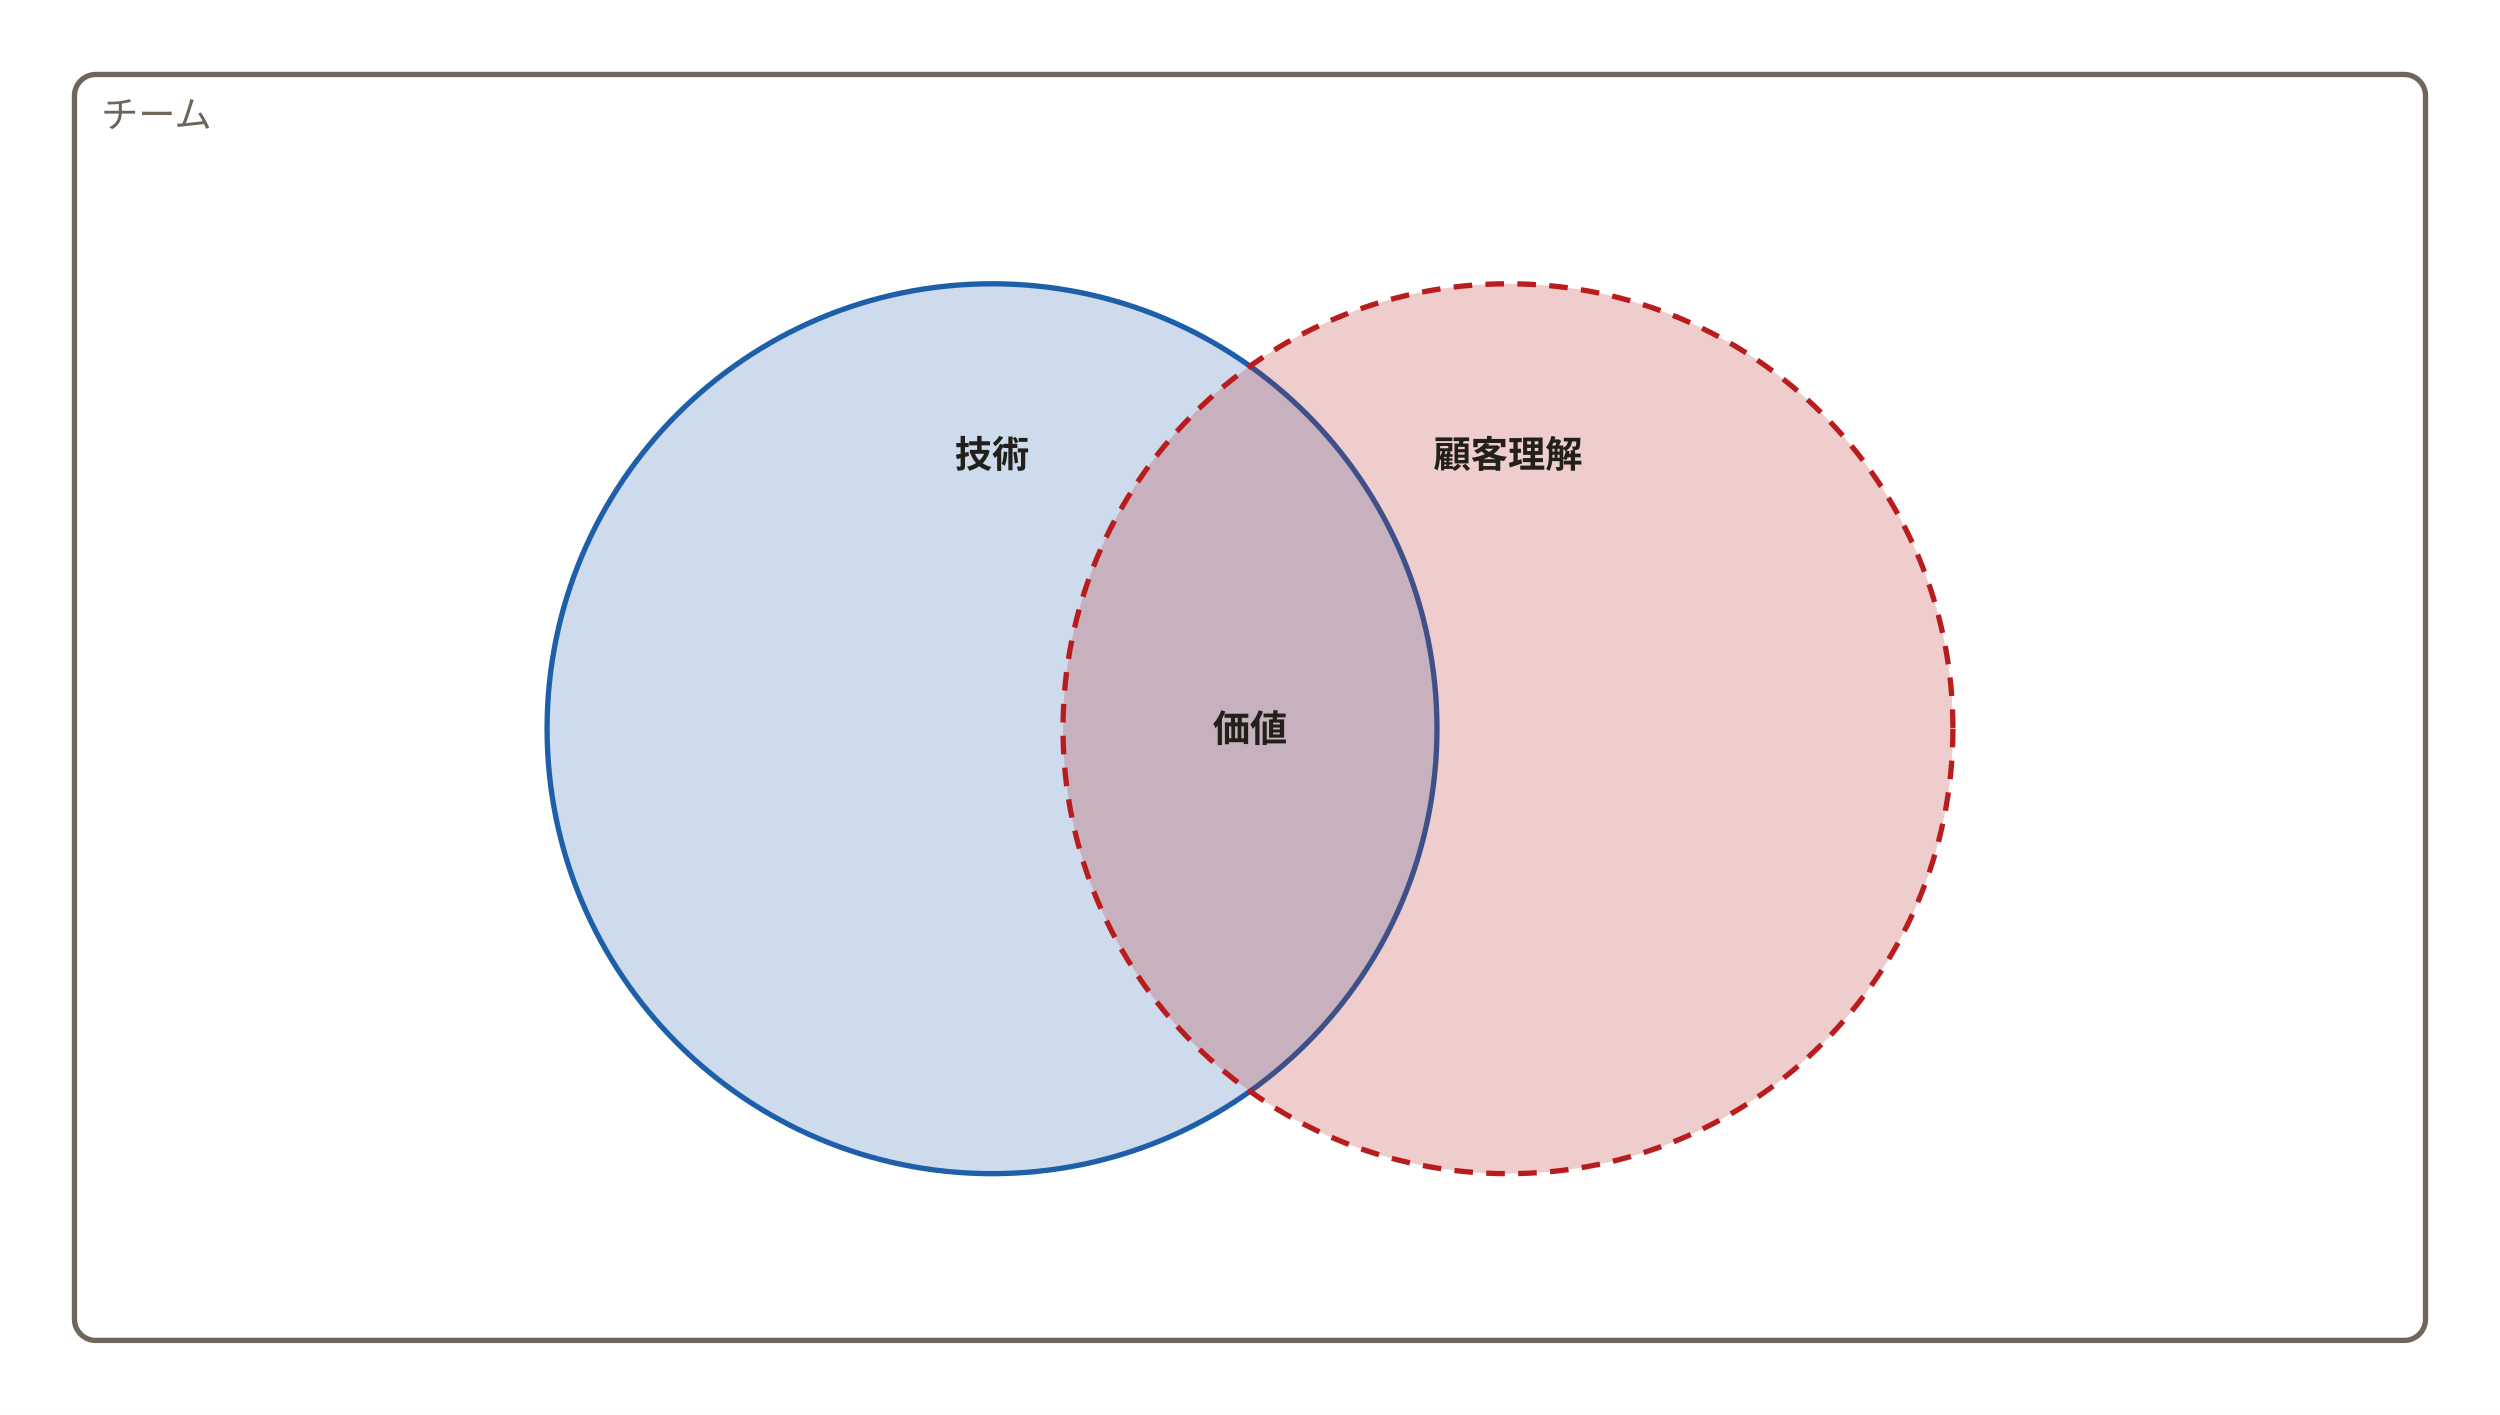
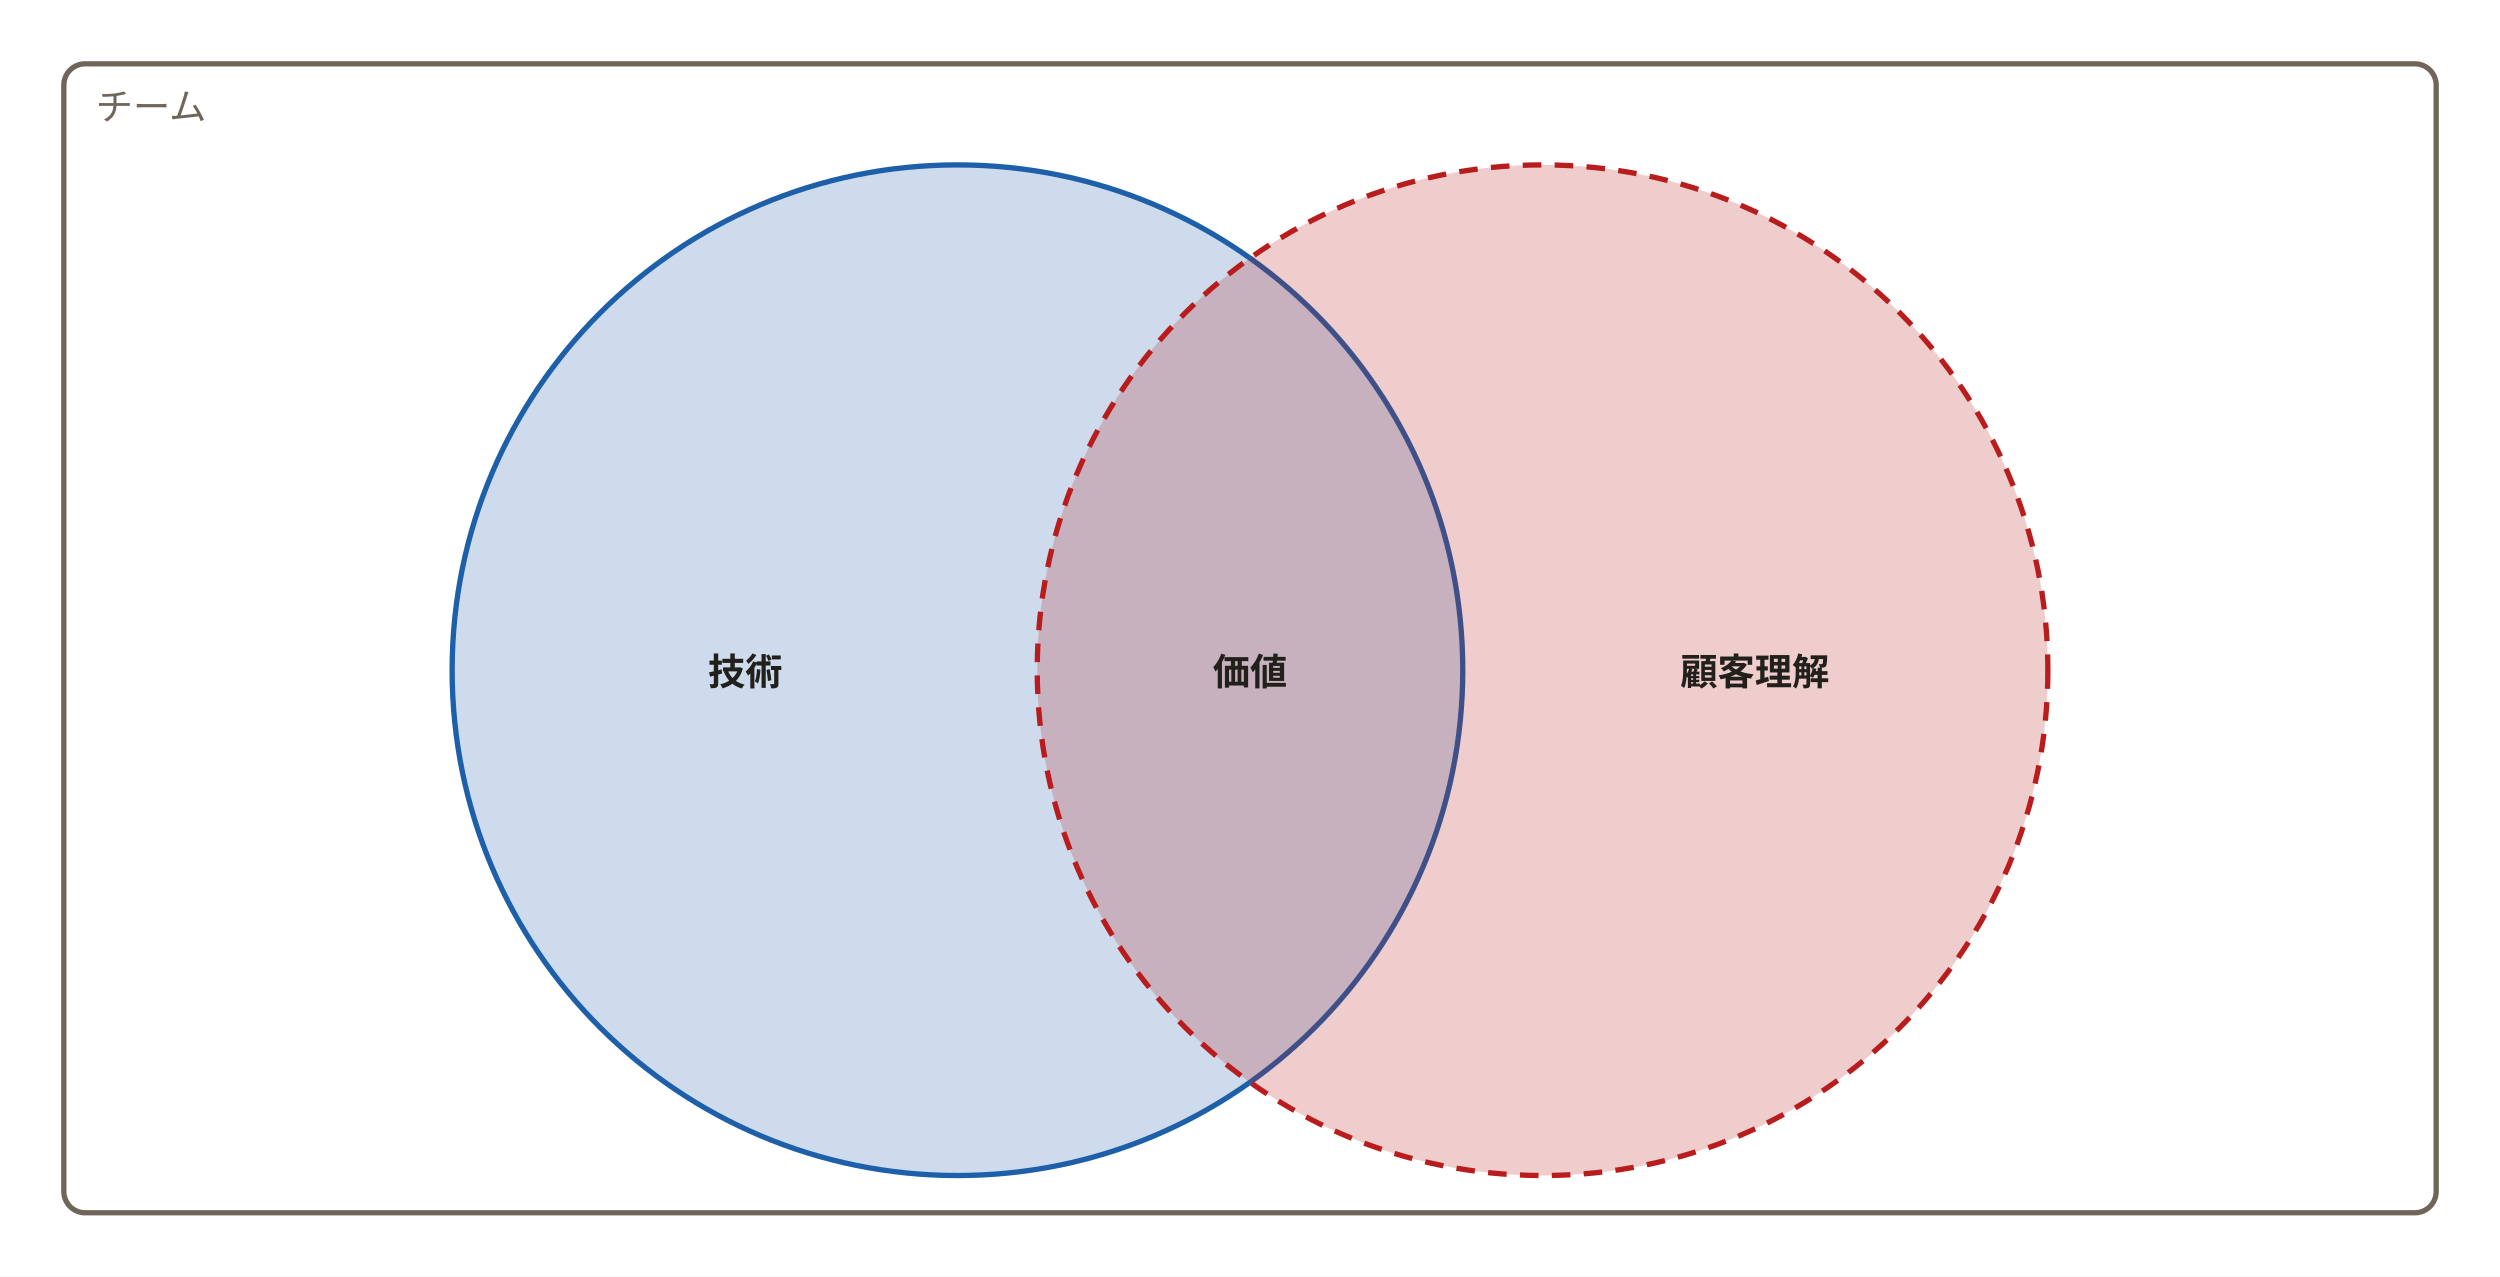
- <svg xmlns="http://www.w3.org/2000/svg" width="940" height="532" viewBox="0 0 940 532" role="img" aria-labelledby="svg-title">
+ <svg xmlns="http://www.w3.org/2000/svg" width="940" height="480" viewBox="0 0 940 480" role="img" aria-labelledby="svg-title">
  <style>
    text { font-family: 'Hiragino Sans','Hiragino Kaku Gothic ProN','Yu Gothic','YuGothic',Meiryo,'Noto Sans JP',sans-serif; }
    .emoji { font-family: 'Noto Color Emoji','Segoe UI Emoji',sans-serif; }
  </style>
-   <rect x="0" y="0" width="940" height="532" fill="#ffffff" />
-   <rect x="28" y="28" width="884" height="476" rx="8" fill="none" stroke="#6f6659" stroke-width="2" />
-   <text x="38" y="48" font-size="14" fill="#6f6659">チーム</text>
-   <circle cx="373" cy="274" r="167.3" fill="#1d5fa8" fill-opacity="0.22" stroke="#1d5fa8" stroke-width="2" />
-   <circle cx="567" cy="274" r="167.3" fill="#b91c1c" fill-opacity="0.22" stroke="#b91c1c" stroke-width="2" stroke-dasharray="7,5" />
-   <text x="373" y="175.8" text-anchor="middle" font-size="14" font-weight="700" fill="#22201b">技術</text>
-   <text x="567" y="175.8" text-anchor="middle" font-size="14" font-weight="700" fill="#22201b">顧客理解</text>
-   <text x="470" y="278.9" text-anchor="middle" font-size="14" font-weight="700" fill="#22201b">価値</text>
+   <rect x="0" y="0" width="940" height="480" fill="#ffffff" />
+   <rect x="24" y="24" width="892" height="432" rx="8" fill="none" stroke="#6f6659" stroke-width="2" />
+   <circle cx="360" cy="252" r="190" fill="#1d5fa8" fill-opacity="0.22" stroke="#1d5fa8" stroke-width="2" />
+   <circle cx="580" cy="252" r="190" fill="#b91c1c" fill-opacity="0.22" stroke="#b91c1c" stroke-width="2" stroke-dasharray="7,5" />
+   <text x="36" y="45.1" font-size="14" font-weight="400" fill="#6f6659">チーム</text>
+   <text x="280.2" y="257.6" text-anchor="middle" font-size="14" font-weight="700" fill="#22201b">技術</text>
+   <text x="659.8" y="257.6" text-anchor="middle" font-size="14" font-weight="700" fill="#22201b">顧客理解</text>
+   <text x="470" y="257.6" text-anchor="middle" font-size="14" font-weight="700" fill="#22201b">価値</text>
</svg>
